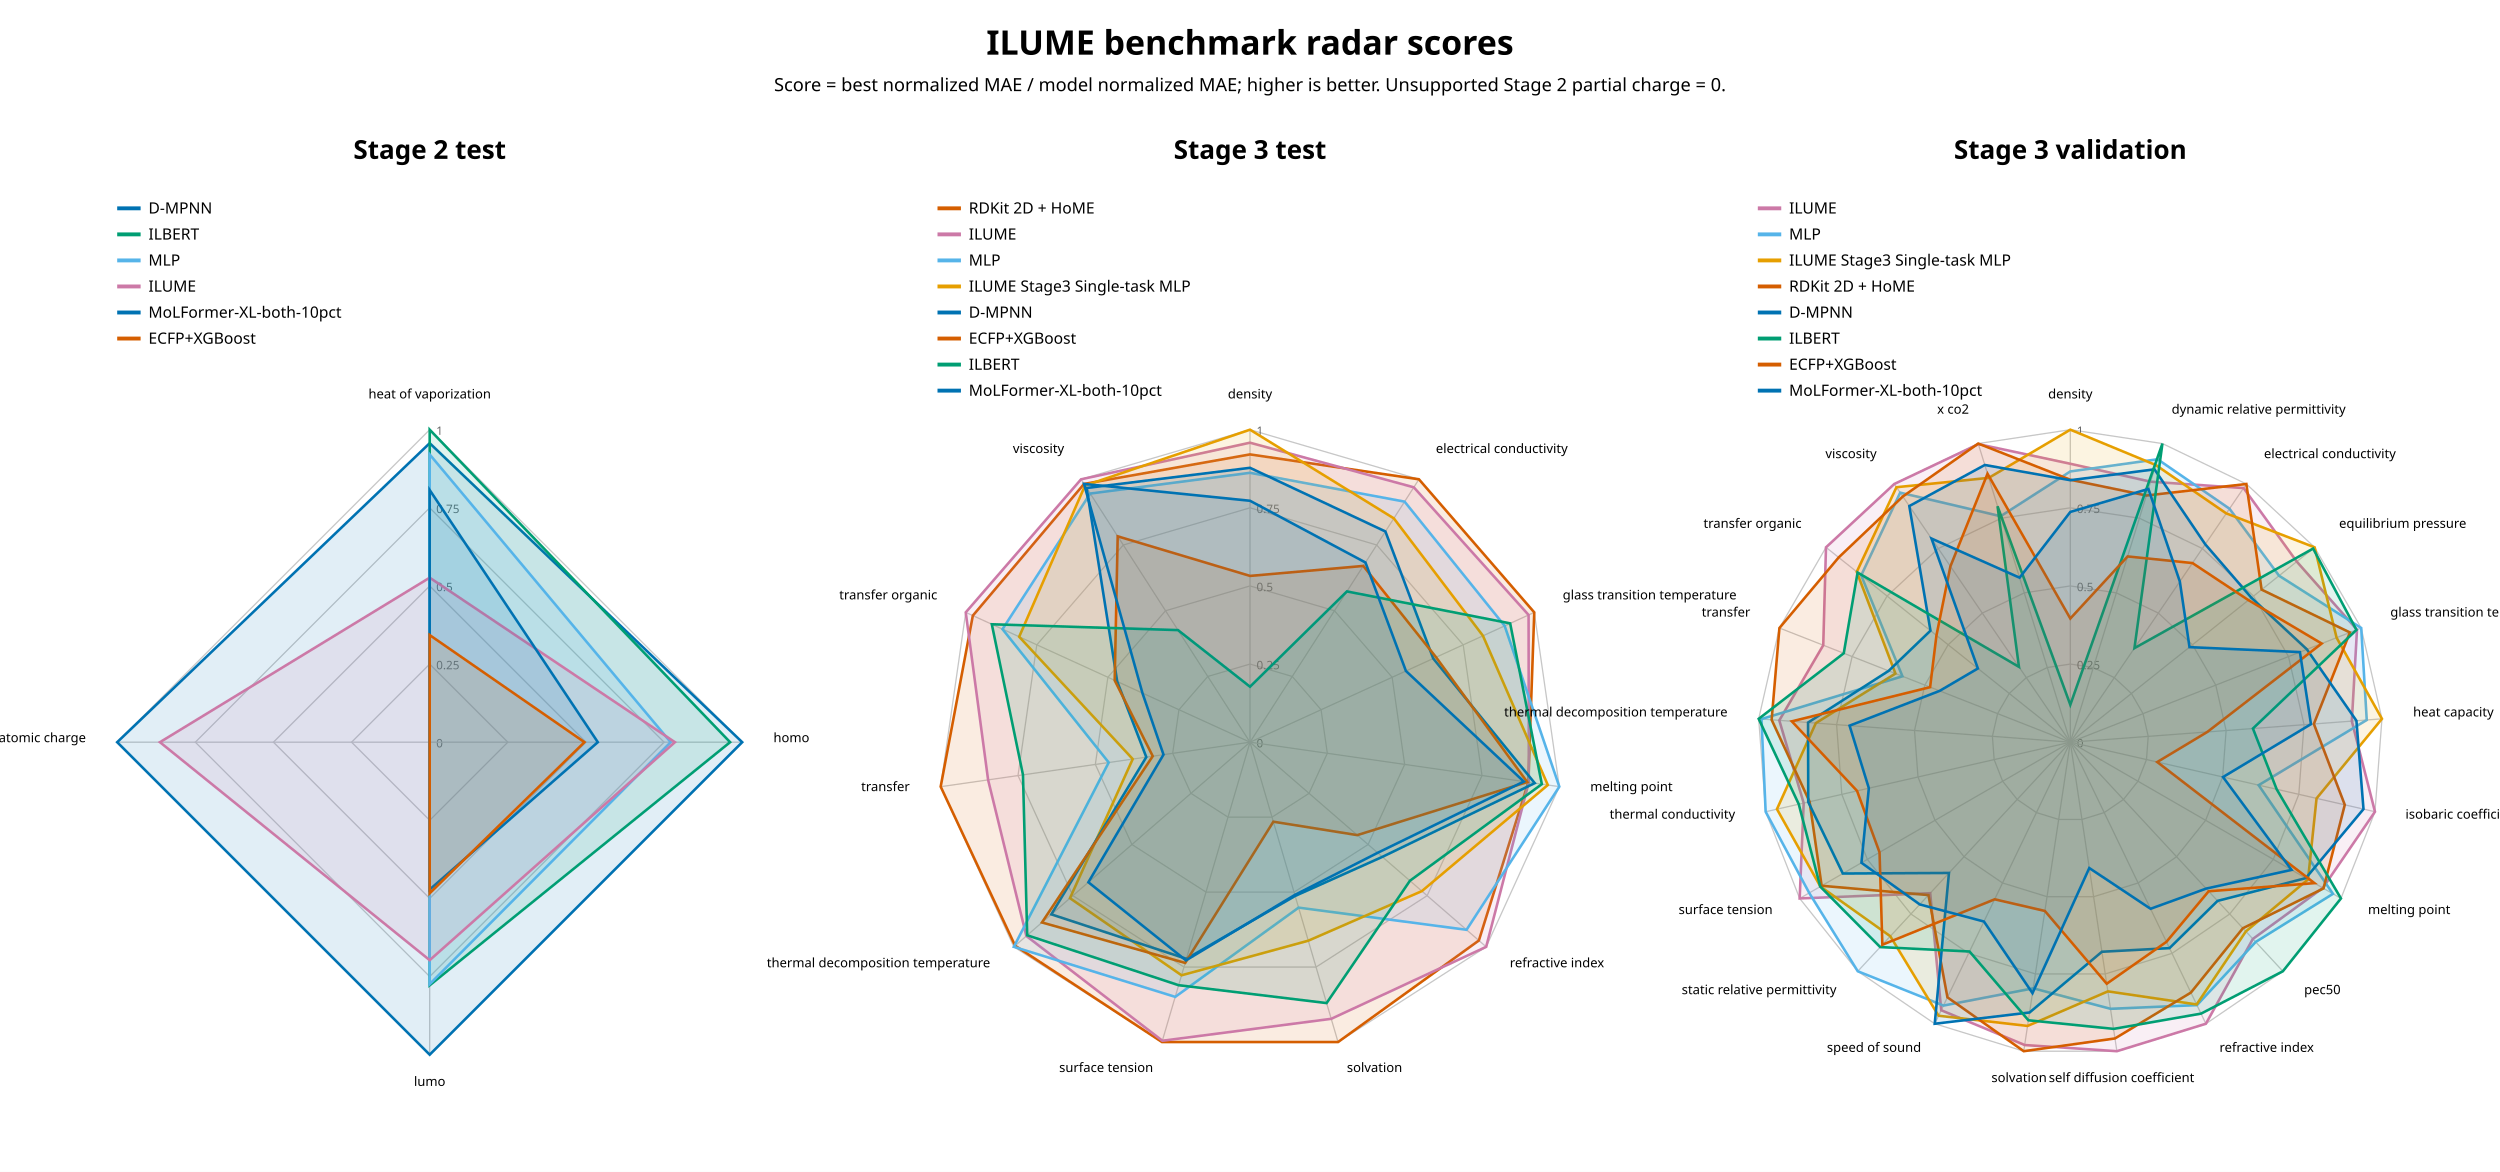
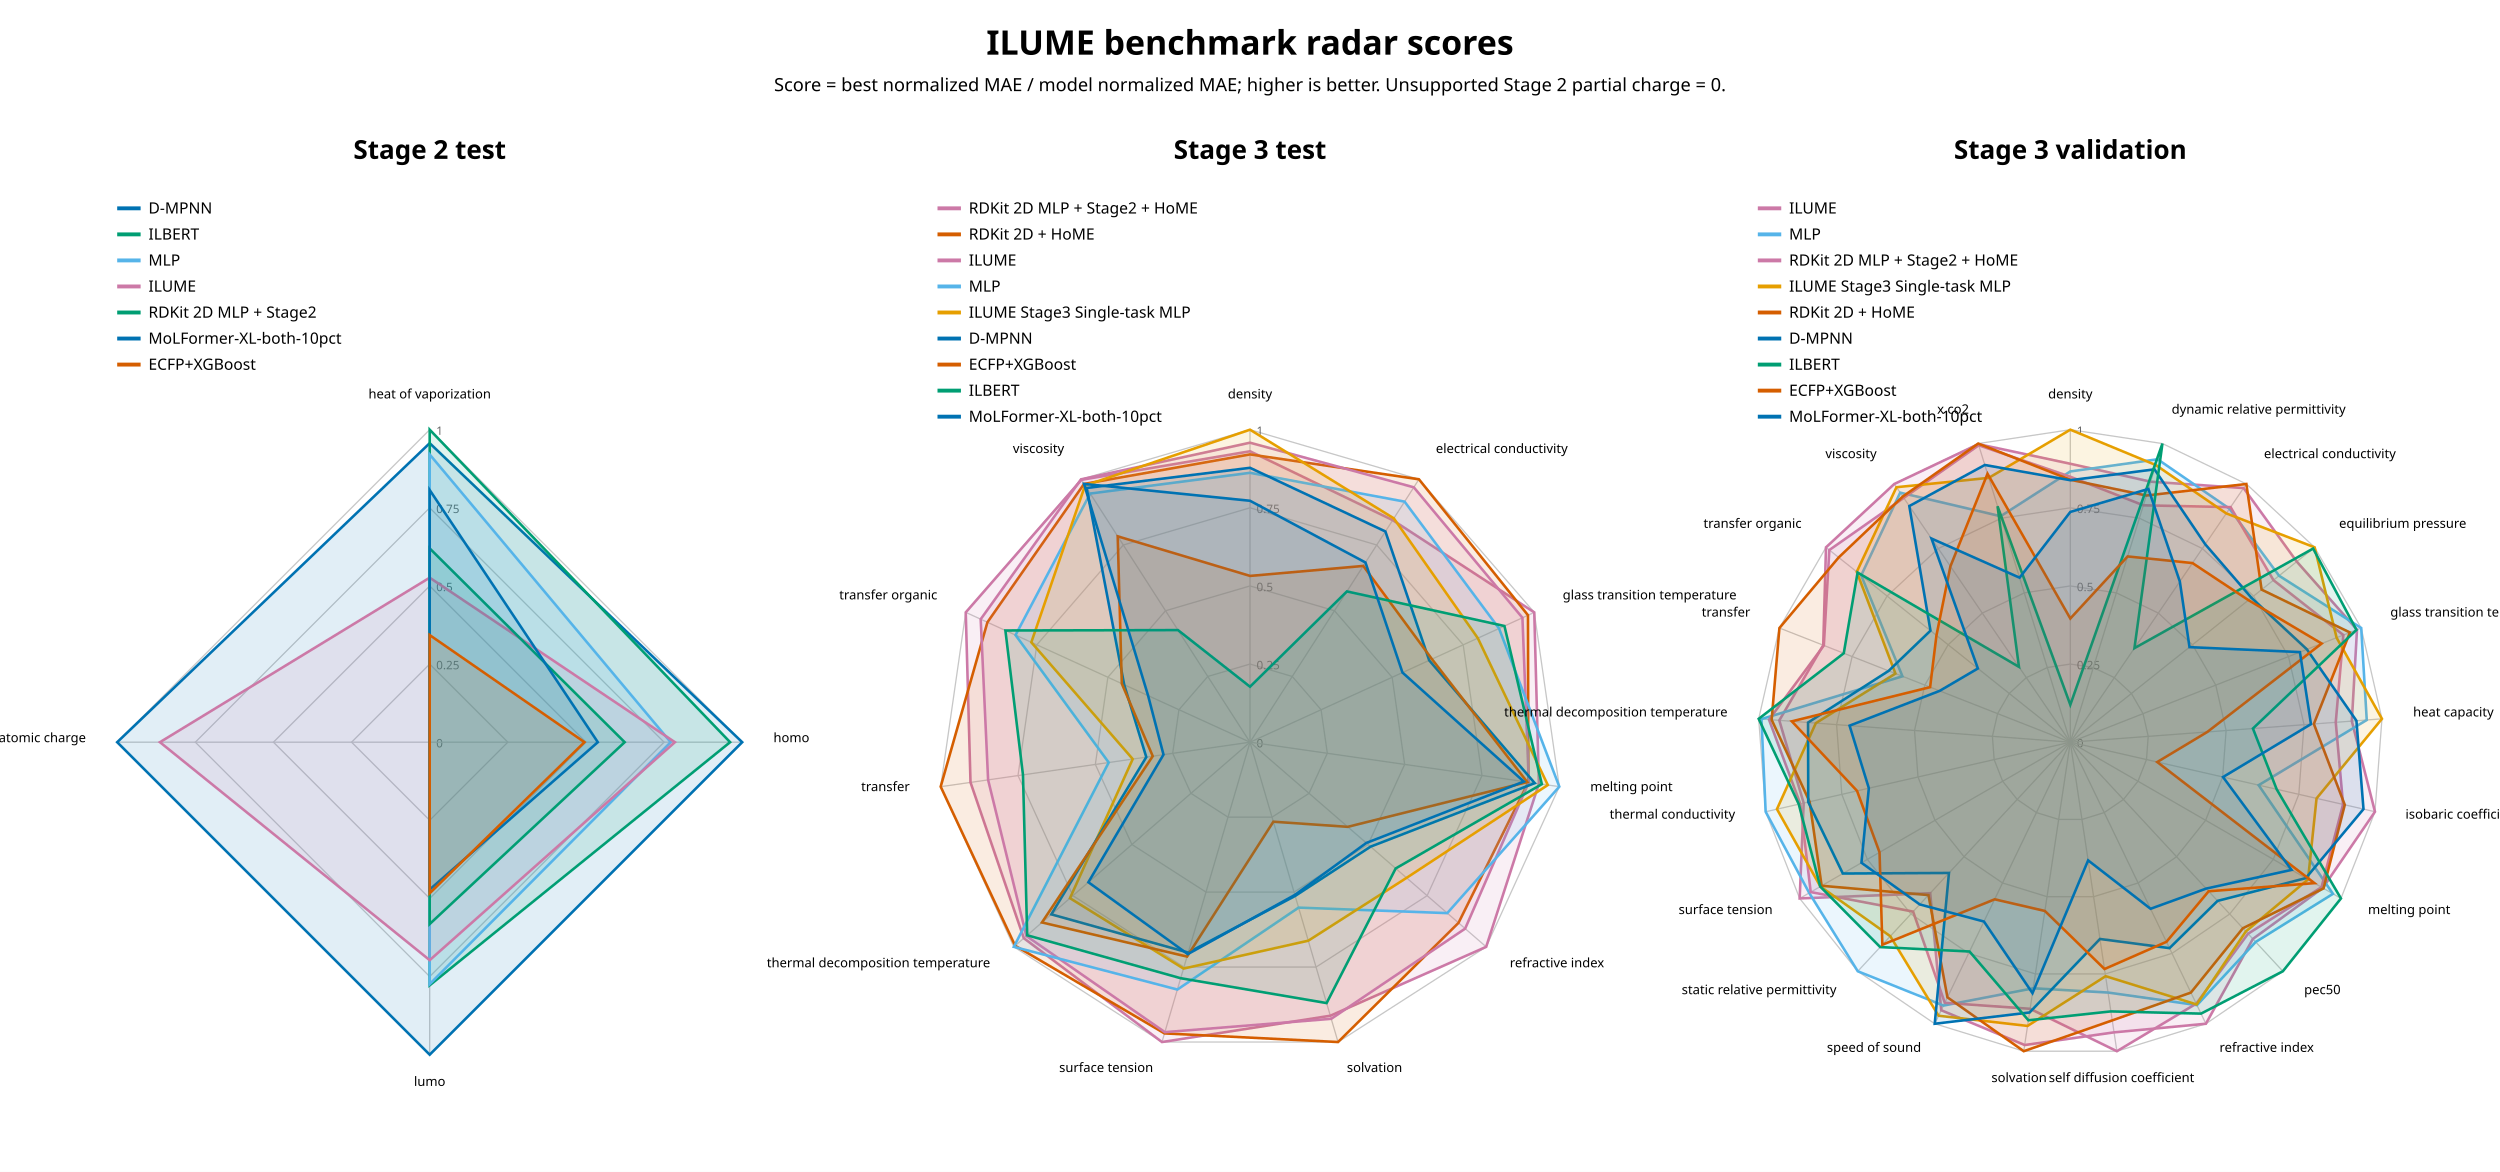
<svg xmlns="http://www.w3.org/2000/svg" width="1920" height="900" viewBox="0 0 1920 900">
  <rect width="1920" height="900" fill="white" />
  <text x="960" y="42" text-anchor="middle" font-family="sans-serif" font-size="26" font-weight="bold">ILUME benchmark radar scores</text>
  <text x="960" y="70" text-anchor="middle" font-family="sans-serif" font-size="14">Score = best normalized MAE / model normalized MAE; higher is better. Unsupported Stage 2 partial charge = 0.</text>
  <text x="330.0" y="122" text-anchor="middle" font-family="sans-serif" font-size="20" font-weight="bold">Stage 2 test</text>
  <polygon points="330.00,510.00 390.00,570.00 330.00,630.00 270.00,570.00" fill="none" stroke="#c7c7c7" stroke-width="1" />
  <text x="335.00" y="514.00" font-family="sans-serif" font-size="9" fill="#666">0.25</text>
  <polygon points="330.00,450.00 450.00,570.00 330.00,690.00 210.00,570.00" fill="none" stroke="#c7c7c7" stroke-width="1" />
  <text x="335.00" y="454.00" font-family="sans-serif" font-size="9" fill="#666">0.5</text>
  <polygon points="330.00,390.00 510.00,570.00 330.00,750.00 150.00,570.00" fill="none" stroke="#c7c7c7" stroke-width="1" />
  <text x="335.00" y="394.00" font-family="sans-serif" font-size="9" fill="#666">0.75</text>
  <polygon points="330.00,330.00 570.00,570.00 330.00,810.00 90.00,570.00" fill="none" stroke="#c7c7c7" stroke-width="1" />
  <text x="335.00" y="334.00" font-family="sans-serif" font-size="9" fill="#666">1</text>
  <text x="335.00" y="574.00" font-family="sans-serif" font-size="9" fill="#666">0</text>
  <line x1="330.00" y1="570.00" x2="330.00" y2="330.00" stroke="#c7c7c7" stroke-width="1" />
  <text x="330.00" y="306.00" text-anchor="middle" font-family="sans-serif" font-size="10">heat of vaporization</text>
  <line x1="330.00" y1="570.00" x2="570.00" y2="570.00" stroke="#c7c7c7" stroke-width="1" />
  <text x="594.00" y="570.00" text-anchor="start" font-family="sans-serif" font-size="10">homo</text>
  <line x1="330.00" y1="570.00" x2="330.00" y2="810.00" stroke="#c7c7c7" stroke-width="1" />
  <text x="330.00" y="834.00" text-anchor="middle" font-family="sans-serif" font-size="10">lumo</text>
  <line x1="330.00" y1="570.00" x2="90.00" y2="570.00" stroke="#c7c7c7" stroke-width="1" />
  <text x="66.00" y="570.00" text-anchor="end" font-family="sans-serif" font-size="10">partial atomic charge</text>
  <polygon class="series" data-panel="stage2_test" data-run="dmpnn@outputs/benchmarks/v1/dmpnn" data-scores="0.956824,1,1,1" points="330.00,340.36 570.00,570.00 330.00,810.00 90.00,570.00" fill="#0072b2" fill-opacity="0.12" stroke="#0072b2" stroke-width="2" />
  <line x1="90.0" y1="160" x2="108.0" y2="160" stroke="#0072b2" stroke-width="3" />
  <text x="114.0" y="164" font-family="sans-serif" font-size="12">D-MPNN</text>
  <polygon class="series" data-panel="stage2_test" data-run="ilbert@outputs/benchmarks/v1/ilbert" data-scores="1,0.961306,0.777919,0" points="330.00,330.00 560.71,570.00 330.00,756.70 330.00,570.00" fill="#009e73" fill-opacity="0.12" stroke="#009e73" stroke-width="2" />
  <line x1="90.0" y1="180" x2="108.0" y2="180" stroke="#009e73" stroke-width="3" />
  <text x="114.0" y="184" font-family="sans-serif" font-size="12">ILBERT</text>
  <polygon class="series" data-panel="stage2_test" data-run="mlp@outputs/benchmarks/v1/mlp" data-scores="0.920702,0.77109,0.774135,0" points="330.00,349.03 515.06,570.00 330.00,755.79 330.00,570.00" fill="#56b4e9" fill-opacity="0.12" stroke="#56b4e9" stroke-width="2" />
  <line x1="90.0" y1="200" x2="108.0" y2="200" stroke="#56b4e9" stroke-width="3" />
  <text x="114.0" y="204" font-family="sans-serif" font-size="12">MLP</text>
  <polygon class="series" data-panel="stage2_test" data-run="ilume@outputs/v1/stage2/base/evaluate" data-scores="0.526423,0.784682,0.697555,0.863199" points="330.00,443.66 518.32,570.00 330.00,737.41 122.83,570.00" fill="#cc79a7" fill-opacity="0.12" stroke="#cc79a7" stroke-width="2" />
  <line x1="90.0" y1="220" x2="108.0" y2="220" stroke="#cc79a7" stroke-width="3" />
  <text x="114.0" y="224" font-family="sans-serif" font-size="12">ILUME</text>
+   <polygon class="series" data-panel="stage2_test" data-run="rdkit_2d_stage2@outputs/ablations/no_stage1_rdkit_stage2_stage3/stage2/evaluate/test" data-scores="0.620139,0.623927,0.581879,0" points="330.00,421.17 479.74,570.00 330.00,709.65 330.00,570.00" fill="#009e73" fill-opacity="0.12" stroke="#009e73" stroke-width="2" />
+   <line x1="90.0" y1="240" x2="108.0" y2="240" stroke="#009e73" stroke-width="3" />
+   <text x="114.0" y="244" font-family="sans-serif" font-size="12">RDKit 2D MLP + Stage2</text>
  <polygon class="series" data-panel="stage2_test" data-run="molformer@outputs/benchmarks/v1/molformer" data-scores="0.806919,0.537986,0.471542,0" points="330.00,376.34 459.12,570.00 330.00,683.17 330.00,570.00" fill="#0072b2" fill-opacity="0.12" stroke="#0072b2" stroke-width="2" />
-   <line x1="90.0" y1="240" x2="108.0" y2="240" stroke="#0072b2" stroke-width="3" />
-   <text x="114.0" y="244" font-family="sans-serif" font-size="12">MoLFormer-XL-both-10pct</text>
+   <line x1="90.0" y1="260" x2="108.0" y2="260" stroke="#0072b2" stroke-width="3" />
+   <text x="114.0" y="264" font-family="sans-serif" font-size="12">MoLFormer-XL-both-10pct</text>
  <polygon class="series" data-panel="stage2_test" data-run="ecfp_xgboost@outputs/benchmarks/v1/ecfp_xgboost" data-scores="0.342753,0.49528,0.483526,0" points="330.00,487.74 448.87,570.00 330.00,686.05 330.00,570.00" fill="#d55e00" fill-opacity="0.12" stroke="#d55e00" stroke-width="2" />
-   <line x1="90.0" y1="260" x2="108.0" y2="260" stroke="#d55e00" stroke-width="3" />
-   <text x="114.0" y="264" font-family="sans-serif" font-size="12">ECFP+XGBoost</text>
+   <line x1="90.0" y1="280" x2="108.0" y2="280" stroke="#d55e00" stroke-width="3" />
+   <text x="114.0" y="284" font-family="sans-serif" font-size="12">ECFP+XGBoost</text>
  <text x="960.0" y="122" text-anchor="middle" font-family="sans-serif" font-size="20" font-weight="bold">Stage 3 test</text>
  <polygon points="960.00,510.00 992.44,519.52 1014.58,545.08 1019.39,578.54 1005.34,609.29 976.90,627.57 943.10,627.57 914.66,609.29 900.61,578.54 905.42,545.08 927.56,519.52" fill="none" stroke="#c7c7c7" stroke-width="1" />
  <text x="965.00" y="514.00" font-family="sans-serif" font-size="9" fill="#666">0.25</text>
  <polygon points="960.00,450.00 1024.88,469.05 1069.16,520.15 1078.78,587.08 1050.69,648.58 993.81,685.14 926.19,685.14 869.31,648.58 841.22,587.08 850.84,520.15 895.12,469.05" fill="none" stroke="#c7c7c7" stroke-width="1" />
  <text x="965.00" y="454.00" font-family="sans-serif" font-size="9" fill="#666">0.5</text>
  <polygon points="960.00,390.00 1057.32,418.57 1123.73,495.23 1138.17,595.62 1096.03,687.87 1010.71,742.71 909.29,742.71 823.97,687.87 781.83,595.62 796.27,495.23 862.68,418.57" fill="none" stroke="#c7c7c7" stroke-width="1" />
  <text x="965.00" y="394.00" font-family="sans-serif" font-size="9" fill="#666">0.75</text>
  <polygon points="960.00,330.00 1089.75,368.10 1178.31,470.30 1197.56,604.16 1141.38,727.17 1027.62,800.28 892.38,800.28 778.62,727.17 722.44,604.16 741.69,470.30 830.25,368.10" fill="none" stroke="#c7c7c7" stroke-width="1" />
  <text x="965.00" y="334.00" font-family="sans-serif" font-size="9" fill="#666">1</text>
  <text x="965.00" y="574.00" font-family="sans-serif" font-size="9" fill="#666">0</text>
  <line x1="960.00" y1="570.00" x2="960.00" y2="330.00" stroke="#c7c7c7" stroke-width="1" />
  <text x="960.00" y="306.00" text-anchor="middle" font-family="sans-serif" font-size="10">density</text>
  <line x1="960.00" y1="570.00" x2="1089.75" y2="368.10" stroke="#c7c7c7" stroke-width="1" />
  <text x="1102.73" y="347.91" text-anchor="start" font-family="sans-serif" font-size="10">electrical conductivity</text>
  <line x1="960.00" y1="570.00" x2="1178.31" y2="470.30" stroke="#c7c7c7" stroke-width="1" />
  <text x="1200.14" y="460.33" text-anchor="start" font-family="sans-serif" font-size="10">glass transition temperature</text>
  <line x1="960.00" y1="570.00" x2="1197.56" y2="604.16" stroke="#c7c7c7" stroke-width="1" />
  <text x="1221.31" y="607.57" text-anchor="start" font-family="sans-serif" font-size="10">melting point</text>
  <line x1="960.00" y1="570.00" x2="1141.38" y2="727.17" stroke="#c7c7c7" stroke-width="1" />
  <text x="1159.52" y="742.88" text-anchor="start" font-family="sans-serif" font-size="10">refractive index</text>
  <line x1="960.00" y1="570.00" x2="1027.62" y2="800.28" stroke="#c7c7c7" stroke-width="1" />
  <text x="1034.38" y="823.31" text-anchor="start" font-family="sans-serif" font-size="10">solvation</text>
  <line x1="960.00" y1="570.00" x2="892.38" y2="800.28" stroke="#c7c7c7" stroke-width="1" />
  <text x="885.62" y="823.31" text-anchor="end" font-family="sans-serif" font-size="10">surface tension</text>
  <line x1="960.00" y1="570.00" x2="778.62" y2="727.17" stroke="#c7c7c7" stroke-width="1" />
  <text x="760.48" y="742.88" text-anchor="end" font-family="sans-serif" font-size="10">thermal decomposition temperature</text>
  <line x1="960.00" y1="570.00" x2="722.44" y2="604.16" stroke="#c7c7c7" stroke-width="1" />
  <text x="698.69" y="607.57" text-anchor="end" font-family="sans-serif" font-size="10">transfer</text>
  <line x1="960.00" y1="570.00" x2="741.69" y2="470.30" stroke="#c7c7c7" stroke-width="1" />
  <text x="719.86" y="460.33" text-anchor="end" font-family="sans-serif" font-size="10">transfer organic</text>
  <line x1="960.00" y1="570.00" x2="830.25" y2="368.10" stroke="#c7c7c7" stroke-width="1" />
  <text x="817.27" y="347.91" text-anchor="end" font-family="sans-serif" font-size="10">viscosity</text>
-   <polygon class="series" data-panel="stage3_test" data-run="rdkit_2d_home@outputs/ablations/stage1_stage2_rdkit_home/evaluate/test" data-scores="0.920925,1,1,0.899856,0.969062,1,1,0.994513,1,0.975043,0.982373" points="960.00,348.98 1089.75,368.10 1178.31,470.30 1173.77,600.74 1135.77,722.30 1027.62,800.28 892.38,800.28 779.62,726.30 722.44,604.16 747.14,472.79 832.53,371.66" fill="#d55e00" fill-opacity="0.12" stroke="#d55e00" stroke-width="2" />
-   <line x1="720.0" y1="160" x2="738.0" y2="160" stroke="#d55e00" stroke-width="3" />
-   <text x="744.0" y="164" font-family="sans-serif" font-size="12">RDKit 2D + HoME</text>
-   <polygon class="series" data-panel="stage3_test" data-run="ilume@outputs/v1/stage3/base/test" data-scores="0.958393,0.969494,0.980026,0.901385,1,0.922593,0.995675,0.947019,0.84671,1,1" points="960.00,339.99 1085.80,374.26 1173.95,472.29 1174.13,600.79 1141.38,727.17 1022.38,782.45 892.68,799.28 788.23,718.84 758.86,598.92 741.69,470.30 830.25,368.10" fill="#cc79a7" fill-opacity="0.12" stroke="#cc79a7" stroke-width="2" />
-   <line x1="720.0" y1="180" x2="738.0" y2="180" stroke="#cc79a7" stroke-width="3" />
-   <text x="744.0" y="184" font-family="sans-serif" font-size="12">ILUME</text>
-   <polygon class="series" data-panel="stage3_test" data-run="mlp@outputs/benchmarks/v1/mlp" data-scores="0.862004,0.915018,0.895884,1,0.916843,0.551748,0.849417,1,0.456816,0.870647,0.945819" points="960.00,363.12 1078.73,385.26 1155.58,480.68 1197.56,604.16 1126.30,714.10 997.31,697.06 902.57,765.60 778.62,727.17 851.48,585.60 769.93,483.20 837.28,379.04" fill="#56b4e9" fill-opacity="0.12" stroke="#56b4e9" stroke-width="2" />
-   <line x1="720.0" y1="200" x2="738.0" y2="200" stroke="#56b4e9" stroke-width="3" />
-   <text x="744.0" y="204" font-family="sans-serif" font-size="12">MLP</text>
-   <polygon class="series" data-panel="stage3_test" data-run="ilume_stage3_single_task_mlp@outputs/benchmarks/v1/ilume_stage3_single_task_mlp" data-scores="1,0.851351,0.819528,0.962804,0.727681,0.662034,0.77739,0.762323,0.379157,0.812043,0.976377" points="960.00,330.00 1070.47,398.11 1138.91,488.29 1188.72,602.89 1091.99,684.37 1004.76,722.45 907.44,749.02 821.73,689.81 869.93,582.95 782.72,489.04 833.31,372.87" fill="#e69f00" fill-opacity="0.12" stroke="#e69f00" stroke-width="2" />
-   <line x1="720.0" y1="220" x2="738.0" y2="220" stroke="#e69f00" stroke-width="3" />
-   <text x="744.0" y="224" font-family="sans-serif" font-size="12">ILUME Stage3 Single-task MLP</text>
-   <polygon class="series" data-panel="stage3_test" data-run="dmpnn@outputs/benchmarks/v1/dmpnn" data-scores="0.87798,0.801462,0.644637,0.920491,0.560354,0.512725,0.722505,0.841327,0.335283,0.467131,0.966994" points="960.00,359.28 1063.99,408.18 1100.73,505.73 1178.67,601.44 1061.64,658.07 994.67,688.07 911.15,736.38 807.40,702.23 880.35,581.45 858.02,523.43 834.53,374.76" fill="#0072b2" fill-opacity="0.12" stroke="#0072b2" stroke-width="2" />
-   <line x1="720.0" y1="240" x2="738.0" y2="240" stroke="#0072b2" stroke-width="3" />
-   <text x="744.0" y="244" font-family="sans-serif" font-size="12">D-MPNN</text>
-   <polygon class="series" data-panel="stage3_test" data-run="ecfp_xgboost@outputs/benchmarks/v1/ecfp_xgboost" data-scores="0.532079,0.670422,0.654469,0.896236,0.454073,0.265195,0.736246,0.880969,0.314466,0.475997,0.783078" points="960.00,442.30 1046.99,434.64 1102.88,504.75 1172.91,600.61 1042.36,641.37 977.93,631.07 910.22,739.54 800.21,708.46 885.30,580.74 856.08,522.54 858.39,411.90" fill="#d55e00" fill-opacity="0.12" stroke="#d55e00" stroke-width="2" />
-   <line x1="720.0" y1="260" x2="738.0" y2="260" stroke="#d55e00" stroke-width="3" />
-   <text x="744.0" y="264" font-family="sans-serif" font-size="12">ECFP+XGBoost</text>
-   <polygon class="series" data-panel="stage3_test" data-run="ilbert@outputs/benchmarks/v1/ilbert" data-scores="0.177493,0.573464,0.915269,0.943484,0.677147,0.870082,0.810524,0.943435,0.73395,0.908306,0.426328" points="960.00,527.40 1034.41,454.22 1159.81,478.75 1184.13,602.23 1082.82,676.42 1018.83,770.36 905.20,756.65 788.88,718.28 785.64,595.07 761.71,479.44 904.68,483.92" fill="#009e73" fill-opacity="0.12" stroke="#009e73" stroke-width="2" />
-   <line x1="720.0" y1="280" x2="738.0" y2="280" stroke="#009e73" stroke-width="3" />
-   <text x="744.0" y="284" font-family="sans-serif" font-size="12">ILBERT</text>
-   <polygon class="series" data-panel="stage3_test" data-run="molformer@outputs/benchmarks/v1/molformer" data-scores="0.772533,0.683442,0.548513,0.885276,0.540489,0.509378,0.727752,0.68437,0.279671,0.378393,0.982415" points="960.00,384.59 1048.68,432.01 1079.75,515.31 1170.30,600.24 1058.03,654.95 994.44,687.30 910.79,737.59 835.87,677.56 893.56,579.55 877.39,532.27 832.53,371.65" fill="#0072b2" fill-opacity="0.12" stroke="#0072b2" stroke-width="2" />
-   <line x1="720.0" y1="300" x2="738.0" y2="300" stroke="#0072b2" stroke-width="3" />
-   <text x="744.0" y="304" font-family="sans-serif" font-size="12">MoLFormer-XL-both-10pct</text>
+   <polygon class="series" data-panel="stage3_test" data-run="rdkit_2d_stage2_home@outputs/ablations/no_stage1_rdkit_stage2_stage3/stage3/evaluate/test" data-scores="0.930953,0.844598,1,0.933952,1,0.912304,1,0.957763,0.903564,1,0.997975" points="960.00,346.57 1069.59,399.47 1178.31,470.30 1181.87,601.90 1141.38,727.17 1021.69,780.08 892.38,800.28 786.28,720.53 745.35,600.86 741.69,470.30 830.51,368.51" fill="#cc79a7" fill-opacity="0.12" stroke="#cc79a7" stroke-width="2" />
+   <line x1="720.0" y1="160" x2="738.0" y2="160" stroke="#cc79a7" stroke-width="3" />
+   <text x="744.0" y="164" font-family="sans-serif" font-size="12">RDKit 2D MLP + Stage2 + HoME</text>
+   <polygon class="series" data-panel="stage3_test" data-run="rdkit_2d_home@outputs/ablations/stage1_stage2_rdkit_home/evaluate/test" data-scores="0.920925,1,0.977915,0.899856,0.882846,1,0.971245,0.994513,1,0.923746,0.982373" points="960.00,348.98 1089.75,368.10 1173.49,472.50 1173.77,600.74 1120.13,708.75 1027.62,800.28 894.33,793.66 779.62,726.30 722.44,604.16 758.34,477.90 832.53,371.66" fill="#d55e00" fill-opacity="0.12" stroke="#d55e00" stroke-width="2" />
+   <line x1="720.0" y1="180" x2="738.0" y2="180" stroke="#d55e00" stroke-width="3" />
+   <text x="744.0" y="184" font-family="sans-serif" font-size="12">RDKit 2D + HoME</text>
+   <polygon class="series" data-panel="stage3_test" data-run="ilume@outputs/v1/stage3/base/test" data-scores="0.958393,0.969494,0.958382,0.901385,0.911031,0.922593,0.967045,0.947019,0.84671,0.947391,1" points="960.00,339.99 1085.80,374.26 1169.23,474.45 1174.13,600.79 1125.24,713.18 1022.38,782.45 894.61,792.69 788.23,718.84 758.86,598.92 753.17,475.55 830.25,368.10" fill="#cc79a7" fill-opacity="0.12" stroke="#cc79a7" stroke-width="2" />
+   <line x1="720.0" y1="200" x2="738.0" y2="200" stroke="#cc79a7" stroke-width="3" />
+   <text x="744.0" y="204" font-family="sans-serif" font-size="12">ILUME</text>
+   <polygon class="series" data-panel="stage3_test" data-run="mlp@outputs/benchmarks/v1/mlp" data-scores="0.862004,0.915018,0.876099,1,0.835272,0.551748,0.824993,1,0.456816,0.824843,0.945819" points="960.00,363.12 1078.73,385.26 1151.26,482.65 1197.56,604.16 1111.50,701.28 997.31,697.06 904.22,759.98 778.62,727.17 851.48,585.60 779.93,487.76 837.28,379.04" fill="#56b4e9" fill-opacity="0.12" stroke="#56b4e9" stroke-width="2" />
+   <line x1="720.0" y1="220" x2="738.0" y2="220" stroke="#56b4e9" stroke-width="3" />
+   <text x="744.0" y="224" font-family="sans-serif" font-size="12">MLP</text>
+   <polygon class="series" data-panel="stage3_test" data-run="ilume_stage3_single_task_mlp@outputs/benchmarks/v1/ilume_stage3_single_task_mlp" data-scores="1,0.851351,0.801428,0.962804,0.66294,0.662034,0.755036,0.762323,0.379157,0.769322,0.976377" points="960.00,330.00 1070.47,398.11 1134.96,490.10 1188.72,602.89 1080.24,674.19 1004.76,722.45 908.95,743.87 821.73,689.81 869.93,582.95 792.05,493.30 833.31,372.87" fill="#e69f00" fill-opacity="0.12" stroke="#e69f00" stroke-width="2" />
+   <line x1="720.0" y1="240" x2="738.0" y2="240" stroke="#e69f00" stroke-width="3" />
+   <text x="744.0" y="244" font-family="sans-serif" font-size="12">ILUME Stage3 Single-task MLP</text>
+   <polygon class="series" data-panel="stage3_test" data-run="dmpnn@outputs/benchmarks/v1/dmpnn" data-scores="0.87798,0.801462,0.6304,0.920491,0.5105,0.512725,0.701729,0.841327,0.335283,0.442556,0.966994" points="960.00,359.28 1063.99,408.18 1097.62,507.15 1178.67,601.44 1052.59,650.23 994.67,688.07 912.55,731.59 807.40,702.23 880.35,581.45 863.38,525.88 834.53,374.76" fill="#0072b2" fill-opacity="0.12" stroke="#0072b2" stroke-width="2" />
+   <line x1="720.0" y1="260" x2="738.0" y2="260" stroke="#0072b2" stroke-width="3" />
+   <text x="744.0" y="264" font-family="sans-serif" font-size="12">D-MPNN</text>
+   <polygon class="series" data-panel="stage3_test" data-run="ecfp_xgboost@outputs/benchmarks/v1/ecfp_xgboost" data-scores="0.532079,0.670422,0.640015,0.896236,0.413674,0.265195,0.715075,0.880969,0.314466,0.450955,0.783078" points="960.00,442.30 1046.99,434.64 1099.72,506.19 1172.91,600.61 1035.03,635.02 977.93,631.07 911.65,734.67 800.21,708.46 885.30,580.74 861.55,525.04 858.39,411.90" fill="#d55e00" fill-opacity="0.12" stroke="#d55e00" stroke-width="2" />
+   <line x1="720.0" y1="280" x2="738.0" y2="280" stroke="#d55e00" stroke-width="3" />
+   <text x="744.0" y="284" font-family="sans-serif" font-size="12">ECFP+XGBoost</text>
+   <polygon class="series" data-panel="stage3_test" data-run="ilbert@outputs/benchmarks/v1/ilbert" data-scores="0.177493,0.573464,0.895055,0.943484,0.616901,0.870082,0.787218,0.943435,0.73395,0.860521,0.426328" points="960.00,527.40 1034.41,454.22 1155.40,480.76 1184.13,602.23 1071.89,666.96 1018.83,770.36 906.77,751.28 788.88,718.28 785.64,595.07 772.14,484.21 904.68,483.92" fill="#009e73" fill-opacity="0.12" stroke="#009e73" stroke-width="2" />
+   <line x1="720.0" y1="300" x2="738.0" y2="300" stroke="#009e73" stroke-width="3" />
+   <text x="744.0" y="304" font-family="sans-serif" font-size="12">ILBERT</text>
+   <polygon class="series" data-panel="stage3_test" data-run="molformer@outputs/benchmarks/v1/molformer" data-scores="0.772533,0.683442,0.536399,0.885276,0.492402,0.509378,0.706825,0.68437,0.279671,0.358486,0.982415" points="960.00,384.59 1048.68,432.01 1077.10,516.52 1170.30,600.24 1049.31,647.39 994.44,687.30 912.21,732.77 835.87,677.56 893.56,579.55 881.74,534.26 832.53,371.65" fill="#0072b2" fill-opacity="0.12" stroke="#0072b2" stroke-width="2" />
+   <line x1="720.0" y1="320" x2="738.0" y2="320" stroke="#0072b2" stroke-width="3" />
+   <text x="744.0" y="324" font-family="sans-serif" font-size="12">MoLFormer-XL-both-10pct</text>
  <text x="1590.0" y="122" text-anchor="middle" font-family="sans-serif" font-size="20" font-weight="bold">Stage 3 validation</text>
  <polygon points="1590.00,510.00 1607.69,512.67 1623.80,520.43 1636.91,532.59 1645.85,548.08 1649.83,565.52 1648.50,583.35 1641.96,600.00 1630.81,613.98 1616.03,624.06 1598.94,629.33 1581.06,629.33 1563.97,624.06 1549.19,613.98 1538.04,600.00 1531.50,583.35 1530.17,565.52 1534.15,548.08 1543.09,532.59 1556.20,520.43 1572.31,512.67" fill="none" stroke="#c7c7c7" stroke-width="1" />
  <text x="1595.00" y="514.00" font-family="sans-serif" font-size="9" fill="#666">0.25</text>
  <polygon points="1590.00,450.00 1625.37,455.33 1657.60,470.85 1683.82,495.18 1701.70,526.16 1709.66,561.03 1706.99,596.70 1693.92,630.00 1671.62,657.97 1642.07,678.12 1607.89,688.66 1572.11,688.66 1537.93,678.12 1508.38,657.97 1486.08,630.00 1473.01,596.70 1470.34,561.03 1478.30,526.16 1496.18,495.18 1522.40,470.85 1554.63,455.33" fill="none" stroke="#c7c7c7" stroke-width="1" />
  <text x="1595.00" y="454.00" font-family="sans-serif" font-size="9" fill="#666">0.5</text>
  <polygon points="1590.00,390.00 1643.06,398.00 1691.40,421.28 1730.73,457.77 1757.56,504.24 1769.50,556.55 1765.49,610.05 1745.88,660.00 1712.43,701.95 1668.10,732.17 1616.83,747.99 1563.17,747.99 1511.90,732.17 1467.57,701.95 1434.12,660.00 1414.51,610.05 1410.50,556.55 1422.44,504.24 1449.27,457.77 1488.60,421.28 1536.94,398.00" fill="none" stroke="#c7c7c7" stroke-width="1" />
  <text x="1595.00" y="394.00" font-family="sans-serif" font-size="9" fill="#666">0.75</text>
  <polygon points="1590.00,330.00 1660.74,340.66 1725.20,371.70 1777.64,420.36 1813.41,482.32 1829.33,552.06 1823.98,623.41 1797.85,690.00 1753.24,745.93 1694.13,786.23 1625.77,807.32 1554.23,807.32 1485.87,786.23 1426.76,745.93 1382.15,690.00 1356.02,623.41 1350.67,552.06 1366.59,482.32 1402.36,420.36 1454.80,371.70 1519.26,340.66" fill="none" stroke="#c7c7c7" stroke-width="1" />
  <text x="1595.00" y="334.00" font-family="sans-serif" font-size="9" fill="#666">1</text>
  <text x="1595.00" y="574.00" font-family="sans-serif" font-size="9" fill="#666">0</text>
  <line x1="1590.00" y1="570.00" x2="1590.00" y2="330.00" stroke="#c7c7c7" stroke-width="1" />
  <text x="1590.00" y="306.00" text-anchor="middle" font-family="sans-serif" font-size="10">density</text>
  <line x1="1590.00" y1="570.00" x2="1660.74" y2="340.66" stroke="#c7c7c7" stroke-width="1" />
  <text x="1667.82" y="317.73" text-anchor="start" font-family="sans-serif" font-size="10">dynamic relative permittivity</text>
  <line x1="1590.00" y1="570.00" x2="1725.20" y2="371.70" stroke="#c7c7c7" stroke-width="1" />
  <text x="1738.72" y="351.87" text-anchor="start" font-family="sans-serif" font-size="10">electrical conductivity</text>
  <line x1="1590.00" y1="570.00" x2="1777.64" y2="420.36" stroke="#c7c7c7" stroke-width="1" />
  <text x="1796.40" y="405.40" text-anchor="start" font-family="sans-serif" font-size="10">equilibrium pressure</text>
  <line x1="1590.00" y1="570.00" x2="1813.41" y2="482.32" stroke="#c7c7c7" stroke-width="1" />
  <text x="1835.75" y="473.55" text-anchor="start" font-family="sans-serif" font-size="10">glass transition temperature</text>
  <line x1="1590.00" y1="570.00" x2="1829.33" y2="552.06" stroke="#c7c7c7" stroke-width="1" />
  <text x="1853.26" y="550.27" text-anchor="start" font-family="sans-serif" font-size="10">heat capacity</text>
  <line x1="1590.00" y1="570.00" x2="1823.98" y2="623.41" stroke="#c7c7c7" stroke-width="1" />
  <text x="1847.38" y="628.75" text-anchor="start" font-family="sans-serif" font-size="10">isobaric coefficient of volume expansion</text>
  <line x1="1590.00" y1="570.00" x2="1797.85" y2="690.00" stroke="#c7c7c7" stroke-width="1" />
  <text x="1818.63" y="702.00" text-anchor="start" font-family="sans-serif" font-size="10">melting point</text>
  <line x1="1590.00" y1="570.00" x2="1753.24" y2="745.93" stroke="#c7c7c7" stroke-width="1" />
  <text x="1769.57" y="763.53" text-anchor="start" font-family="sans-serif" font-size="10">pec50</text>
  <line x1="1590.00" y1="570.00" x2="1694.13" y2="786.23" stroke="#c7c7c7" stroke-width="1" />
  <text x="1704.55" y="807.86" text-anchor="start" font-family="sans-serif" font-size="10">refractive index</text>
  <line x1="1590.00" y1="570.00" x2="1625.77" y2="807.32" stroke="#c7c7c7" stroke-width="1" />
  <text x="1629.35" y="831.05" text-anchor="middle" font-family="sans-serif" font-size="10">self diffusion coefficient</text>
  <line x1="1590.00" y1="570.00" x2="1554.23" y2="807.32" stroke="#c7c7c7" stroke-width="1" />
  <text x="1550.65" y="831.05" text-anchor="middle" font-family="sans-serif" font-size="10">solvation</text>
  <line x1="1590.00" y1="570.00" x2="1485.87" y2="786.23" stroke="#c7c7c7" stroke-width="1" />
  <text x="1475.45" y="807.86" text-anchor="end" font-family="sans-serif" font-size="10">speed of sound</text>
  <line x1="1590.00" y1="570.00" x2="1426.76" y2="745.93" stroke="#c7c7c7" stroke-width="1" />
  <text x="1410.43" y="763.53" text-anchor="end" font-family="sans-serif" font-size="10">static relative permittivity</text>
  <line x1="1590.00" y1="570.00" x2="1382.15" y2="690.00" stroke="#c7c7c7" stroke-width="1" />
  <text x="1361.37" y="702.00" text-anchor="end" font-family="sans-serif" font-size="10">surface tension</text>
  <line x1="1590.00" y1="570.00" x2="1356.02" y2="623.41" stroke="#c7c7c7" stroke-width="1" />
  <text x="1332.62" y="628.75" text-anchor="end" font-family="sans-serif" font-size="10">thermal conductivity</text>
  <line x1="1590.00" y1="570.00" x2="1350.67" y2="552.06" stroke="#c7c7c7" stroke-width="1" />
  <text x="1326.74" y="550.27" text-anchor="end" font-family="sans-serif" font-size="10">thermal decomposition temperature</text>
  <line x1="1590.00" y1="570.00" x2="1366.59" y2="482.32" stroke="#c7c7c7" stroke-width="1" />
  <text x="1344.25" y="473.55" text-anchor="end" font-family="sans-serif" font-size="10">transfer</text>
  <line x1="1590.00" y1="570.00" x2="1402.36" y2="420.36" stroke="#c7c7c7" stroke-width="1" />
  <text x="1383.60" y="405.40" text-anchor="end" font-family="sans-serif" font-size="10">transfer organic</text>
  <line x1="1590.00" y1="570.00" x2="1454.80" y2="371.70" stroke="#c7c7c7" stroke-width="1" />
  <text x="1441.28" y="351.87" text-anchor="end" font-family="sans-serif" font-size="10">viscosity</text>
  <line x1="1590.00" y1="570.00" x2="1519.26" y2="340.66" stroke="#c7c7c7" stroke-width="1" />
  <text x="1512.18" y="317.73" text-anchor="end" font-family="sans-serif" font-size="10">x co2</text>
-   <polygon class="series" data-panel="stage3_validation" data-run="ilume@study:ilume-stage3-6e0b193154d4b81545dc1bac0bb187e872a34548b7cee0723f681a7c5105f31d-taskwise-refined" data-scores="0.890952,0.872341,0.984235,0.926856,0.985543,0.903393,1,0.933011,0.858857,1,1,0.980018,0.952053,0.659287,1,0.875185,0.933843,0.849336,1,1,0.998103" points="1590.00,356.17 1651.71,369.94 1723.07,374.83 1763.91,431.31 1810.18,483.59 1806.21,553.80 1823.98,623.41 1783.92,681.96 1730.20,721.10 1694.13,786.23 1625.77,807.32 1554.94,802.58 1490.86,775.86 1482.38,685.99 1382.15,690.00 1385.22,616.74 1366.50,553.25 1400.25,495.53 1402.36,420.36 1454.80,371.70 1519.39,341.10" fill="#cc79a7" fill-opacity="0.12" stroke="#cc79a7" stroke-width="2" />
+   <polygon class="series" data-panel="stage3_validation" data-run="ilume@study:ilume-stage3-6e0b193154d4b81545dc1bac0bb187e872a34548b7cee0723f681a7c5105f31d-taskwise-refined" data-scores="0.890952,0.872341,0.984235,0.926856,0.985543,0.903393,1,0.933011,0.858857,1,0.939049,0.980018,0.952053,0.659287,1,0.875185,0.933843,0.849336,1,1,0.998103" points="1590.00,356.17 1651.71,369.94 1723.07,374.83 1763.91,431.31 1810.18,483.59 1806.21,553.80 1823.98,623.41 1783.92,681.96 1730.20,721.10 1694.13,786.23 1623.59,792.85 1554.94,802.58 1490.86,775.86 1482.38,685.99 1382.15,690.00 1385.22,616.74 1366.50,553.25 1400.25,495.53 1402.36,420.36 1454.80,371.70 1519.39,341.10" fill="#cc79a7" fill-opacity="0.12" stroke="#cc79a7" stroke-width="2" />
  <line x1="1350.0" y1="160" x2="1368.0" y2="160" stroke="#cc79a7" stroke-width="3" />
  <text x="1374.0" y="164" font-family="sans-serif" font-size="12">ILUME</text>
-   <polygon class="series" data-panel="stage3_validation" data-run="mlp@outputs/benchmarks/v1/mlp" data-scores="0.866435,0.947494,0.904223,0.854354,1,0.951231,0.618145,0.970481,0.872084,0.933924,0.862821,0.796477,0.935528,1,0.964822,1,0.991157,0.577134,0.855966,0.966434,0.756703" points="1590.00,362.06 1657.03,352.70 1712.25,390.70 1750.31,442.16 1813.41,482.32 1817.66,552.94 1734.64,603.01 1791.71,686.46 1732.36,723.43 1687.25,771.94 1620.86,774.76 1561.51,759.02 1492.58,772.29 1426.76,745.93 1389.47,685.78 1356.02,623.41 1352.79,552.22 1461.06,519.40 1429.39,441.92 1459.34,378.36 1536.47,396.46" fill="#56b4e9" fill-opacity="0.12" stroke="#56b4e9" stroke-width="2" />
+   <polygon class="series" data-panel="stage3_validation" data-run="mlp@outputs/benchmarks/v1/mlp" data-scores="0.866435,0.947494,0.904223,0.854354,1,0.951231,0.618145,0.970481,0.872084,0.933924,0.810232,0.796477,0.935528,1,0.964822,1,0.991157,0.577134,0.855966,0.966434,0.756703" points="1590.00,362.06 1657.03,352.70 1712.25,390.70 1750.31,442.16 1813.41,482.32 1817.66,552.94 1734.64,603.01 1791.71,686.46 1732.36,723.43 1687.25,771.94 1618.98,762.28 1561.51,759.02 1492.58,772.29 1426.76,745.93 1389.47,685.78 1356.02,623.41 1352.79,552.22 1461.06,519.40 1429.39,441.92 1459.34,378.36 1536.47,396.46" fill="#56b4e9" fill-opacity="0.12" stroke="#56b4e9" stroke-width="2" />
  <line x1="1350.0" y1="180" x2="1368.0" y2="180" stroke="#56b4e9" stroke-width="3" />
  <text x="1374.0" y="184" font-family="sans-serif" font-size="12">MLP</text>
-   <polygon class="series" data-panel="stage3_validation" data-run="ilume_stage3_single_task_mlp@outputs/benchmarks/v1/ilume_stage3_single_task_mlp" data-scores="1,0.928051,0.88602,1,0.915375,1,0.808239,0.878401,0.825981,0.931526,0.806437,0.918268,0.971657,0.847054,0.923561,0.962882,0.816654,0.601199,0.874165,0.987535,0.885209" points="1590.00,330.00 1655.65,357.16 1709.79,394.30 1777.64,420.36 1794.50,489.74 1829.33,552.06 1779.11,613.16 1772.57,675.41 1724.83,715.32 1687.00,771.43 1618.85,761.38 1557.15,787.92 1488.82,780.10 1451.73,719.02 1398.04,680.83 1364.70,621.42 1394.55,555.35 1455.69,517.29 1425.97,439.19 1456.49,374.17 1527.38,366.99" fill="#e69f00" fill-opacity="0.12" stroke="#e69f00" stroke-width="2" />
-   <line x1="1350.0" y1="200" x2="1368.0" y2="200" stroke="#e69f00" stroke-width="3" />
-   <text x="1374.0" y="204" font-family="sans-serif" font-size="12">ILUME Stage3 Single-task MLP</text>
-   <polygon class="series" data-panel="stage3_validation" data-run="rdkit_2d_home@study:rdkit-2d-home-stage3-eb9859cafaa86c3a85b5c0278ca6d0682d1edd43de0502d747bead2ba4024ef6-taskwise-refined" data-scores="0.839756,0.82605,1,0.78295,0.961085,0.781566,0.90086,0.935642,0.812043,0.889301,0.958763,1,0.906208,0.667416,0.918925,0.855746,0.958437,1,0.948174,0.951559,1" points="1590.00,368.46 1648.44,380.56 1725.20,371.70 1736.91,452.84 1804.72,485.73 1777.05,555.98 1800.79,618.11 1784.47,682.28 1722.56,712.86 1682.60,762.30 1624.30,797.53 1554.23,807.32 1495.63,765.95 1481.05,687.42 1399.01,680.27 1389.77,615.70 1360.62,552.81 1366.59,482.32 1412.09,428.12 1461.35,381.31 1519.26,340.66" fill="#d55e00" fill-opacity="0.12" stroke="#d55e00" stroke-width="2" />
-   <line x1="1350.0" y1="220" x2="1368.0" y2="220" stroke="#d55e00" stroke-width="3" />
-   <text x="1374.0" y="224" font-family="sans-serif" font-size="12">RDKit 2D + HoME</text>
-   <polygon class="series" data-panel="stage3_validation" data-run="dmpnn@outputs/benchmarks/v1/dmpnn" data-scores="0.838336,0.913772,0.766479,0.741203,0.813274,0.918149,0.962289,0.87011,0.692744,0.731471,0.678191,0.874715,1,0.570915,0.840575,0.860188,0.841619,0.624595,0.572371,0.914598,0.92827" points="1590.00,368.80 1654.64,360.44 1693.63,418.01 1729.08,459.09 1771.69,498.69 1809.74,553.53 1815.16,621.39 1770.85,674.41 1703.08,691.88 1666.17,728.17 1614.26,730.95 1558.71,777.59 1485.87,786.23 1496.80,670.44 1415.29,670.87 1388.73,615.94 1388.58,554.91 1450.46,515.23 1482.60,484.35 1466.35,388.64 1524.33,357.11" fill="#0072b2" fill-opacity="0.12" stroke="#0072b2" stroke-width="2" />
-   <line x1="1350.0" y1="240" x2="1368.0" y2="240" stroke="#0072b2" stroke-width="3" />
-   <text x="1374.0" y="244" font-family="sans-serif" font-size="12">D-MPNN</text>
-   <polygon class="series" data-panel="stage3_validation" data-run="ilbert@outputs/benchmarks/v1/ilbert" data-scores="0.119672,1,0.364355,0.99378,0.983598,0.585972,0.677345,1,1,0.964039,0.927765,0.899963,0.743412,0.894417,0.924085,0.891292,1,0.778816,0.870713,0.291755,0.790201" points="1590.00,541.28 1660.74,340.66 1639.26,497.75 1776.47,421.29 1809.75,483.76 1730.24,559.49 1748.49,606.17 1797.85,690.00 1753.24,745.93 1690.39,778.46 1623.19,790.18 1557.81,783.58 1512.59,730.75 1443.99,727.36 1397.93,680.89 1381.45,617.60 1350.67,552.06 1416.00,501.71 1426.62,439.71 1550.56,512.15 1534.10,388.78" fill="#009e73" fill-opacity="0.12" stroke="#009e73" stroke-width="2" />
-   <line x1="1350.0" y1="260" x2="1368.0" y2="260" stroke="#009e73" stroke-width="3" />
-   <text x="1374.0" y="264" font-family="sans-serif" font-size="12">ILBERT</text>
-   <polygon class="series" data-panel="stage3_validation" data-run="ecfp_xgboost@outputs/benchmarks/v1/ecfp_xgboost" data-scores="0.395747,0.622061,0.693781,0.729018,0.864042,0.439763,0.285232,0.902058,0.65084,0.709031,0.781694,0.546174,0.558114,0.884249,0.704962,0.700041,0.893792,0.481921,0.54792,0.681048,0.898964" points="1590.00,475.02 1634.01,427.34 1683.80,432.43 1726.79,460.91 1783.04,494.24 1695.25,562.11 1656.74,585.23 1777.49,678.25 1696.24,684.50 1663.83,723.32 1617.96,755.51 1570.46,699.62 1531.88,690.68 1445.65,725.57 1443.48,654.60 1426.20,607.39 1376.09,553.97 1482.33,527.74 1487.19,488.01 1497.92,434.95 1526.41,363.83" fill="#d55e00" fill-opacity="0.12" stroke="#d55e00" stroke-width="2" />
-   <line x1="1350.0" y1="280" x2="1368.0" y2="280" stroke="#d55e00" stroke-width="3" />
-   <text x="1374.0" y="284" font-family="sans-serif" font-size="12">ECFP+XGBoost</text>
-   <polygon class="series" data-panel="stage3_validation" data-run="molformer@outputs/benchmarks/v1/molformer" data-scores="0.736791,0.848058,0.622165,0.487872,0.789318,0.772239,0.501244,0.817366,0.639029,0.59171,0.407309,0.812241,0.637004,0.70826,0.771771,0.661325,0.708346,0.449326,0.378395,0.78859,0.550901" points="1590.00,393.17 1649.99,375.51 1674.11,446.63 1681.54,497.00 1766.34,500.79 1774.82,556.15 1707.28,596.77 1759.89,668.08 1694.32,682.43 1651.62,697.95 1604.57,666.66 1560.95,762.76 1523.67,707.74 1474.38,694.61 1429.59,662.61 1435.26,605.32 1420.47,557.30 1489.62,530.60 1519.00,513.38 1483.39,413.62 1551.03,443.66" fill="#0072b2" fill-opacity="0.12" stroke="#0072b2" stroke-width="2" />
-   <line x1="1350.0" y1="300" x2="1368.0" y2="300" stroke="#0072b2" stroke-width="3" />
-   <text x="1374.0" y="304" font-family="sans-serif" font-size="12">MoLFormer-XL-both-10pct</text>
+   <polygon class="series" data-panel="stage3_validation" data-run="rdkit_2d_stage2_home@study:rdkit-2d-stage2-home-stage3-aadbdf3dbd2b69bd17a602fd1ec9ce1c680090f6e63d2e9774a92afa87c0de57-taskwise-refined" data-scores="0.849401,0.79319,0.910393,0.831479,0.938514,0.8518,0.895236,0.928258,0.836205,0.928677,1,0.862864,0.925718,0.739627,0.959264,0.886408,0.966864,0.847341,0.986301,0.946218,0.994321" points="1590.00,366.14 1646.11,388.09 1713.08,389.47 1746.02,445.58 1799.67,487.71 1793.86,554.72 1799.47,617.81 1782.93,681.39 1726.50,717.12 1686.71,770.81 1625.77,807.32 1559.14,774.77 1493.60,770.17 1469.26,700.12 1390.62,685.11 1382.60,617.34 1358.60,552.66 1400.70,495.70 1404.93,422.41 1462.07,382.37 1519.66,341.96" fill="#cc79a7" fill-opacity="0.12" stroke="#cc79a7" stroke-width="2" />
+   <line x1="1350.0" y1="200" x2="1368.0" y2="200" stroke="#cc79a7" stroke-width="3" />
+   <text x="1374.0" y="204" font-family="sans-serif" font-size="12">RDKit 2D MLP + Stage2 + HoME</text>
+   <polygon class="series" data-panel="stage3_validation" data-run="ilume_stage3_single_task_mlp@outputs/benchmarks/v1/ilume_stage3_single_task_mlp" data-scores="1,0.928051,0.88602,1,0.915375,1,0.808239,0.878401,0.825981,0.931526,0.757284,0.918268,0.971657,0.847054,0.923561,0.962882,0.816654,0.601199,0.874165,0.987535,0.885209" points="1590.00,330.00 1655.65,357.16 1709.79,394.30 1777.64,420.36 1794.50,489.74 1829.33,552.06 1779.11,613.16 1772.57,675.41 1724.83,715.32 1687.00,771.43 1617.09,749.72 1557.15,787.92 1488.82,780.10 1451.73,719.02 1398.04,680.83 1364.70,621.42 1394.55,555.35 1455.69,517.29 1425.97,439.19 1456.49,374.17 1527.38,366.99" fill="#e69f00" fill-opacity="0.12" stroke="#e69f00" stroke-width="2" />
+   <line x1="1350.0" y1="220" x2="1368.0" y2="220" stroke="#e69f00" stroke-width="3" />
+   <text x="1374.0" y="224" font-family="sans-serif" font-size="12">ILUME Stage3 Single-task MLP</text>
+   <polygon class="series" data-panel="stage3_validation" data-run="rdkit_2d_home@study:rdkit-2d-home-stage3-eb9859cafaa86c3a85b5c0278ca6d0682d1edd43de0502d747bead2ba4024ef6-taskwise-refined" data-scores="0.839756,0.82605,1,0.78295,0.961085,0.781566,0.90086,0.935642,0.812043,0.889301,0.900326,1,0.906208,0.667416,0.918925,0.855746,0.958437,1,0.948174,0.951559,1" points="1590.00,368.46 1648.44,380.56 1725.20,371.70 1736.91,452.84 1804.72,485.73 1777.05,555.98 1800.79,618.11 1784.47,682.28 1722.56,712.86 1682.60,762.30 1622.20,783.66 1554.23,807.32 1495.63,765.95 1481.05,687.42 1399.01,680.27 1389.77,615.70 1360.62,552.81 1366.59,482.32 1412.09,428.12 1461.35,381.31 1519.26,340.66" fill="#d55e00" fill-opacity="0.12" stroke="#d55e00" stroke-width="2" />
+   <line x1="1350.0" y1="240" x2="1368.0" y2="240" stroke="#d55e00" stroke-width="3" />
+   <text x="1374.0" y="244" font-family="sans-serif" font-size="12">RDKit 2D + HoME</text>
+   <polygon class="series" data-panel="stage3_validation" data-run="dmpnn@outputs/benchmarks/v1/dmpnn" data-scores="0.838336,0.913772,0.766479,0.741203,0.813274,0.918149,0.962289,0.87011,0.692744,0.731471,0.636855,0.874715,1,0.570915,0.840575,0.860188,0.841619,0.624595,0.572371,0.914598,0.92827" points="1590.00,368.80 1654.64,360.44 1693.63,418.01 1729.08,459.09 1771.69,498.69 1809.74,553.53 1815.16,621.39 1770.85,674.41 1703.08,691.88 1666.17,728.17 1612.78,721.14 1558.71,777.59 1485.87,786.23 1496.80,670.44 1415.29,670.87 1388.73,615.94 1388.58,554.91 1450.46,515.23 1482.60,484.35 1466.35,388.64 1524.33,357.11" fill="#0072b2" fill-opacity="0.12" stroke="#0072b2" stroke-width="2" />
+   <line x1="1350.0" y1="260" x2="1368.0" y2="260" stroke="#0072b2" stroke-width="3" />
+   <text x="1374.0" y="264" font-family="sans-serif" font-size="12">D-MPNN</text>
+   <polygon class="series" data-panel="stage3_validation" data-run="ilbert@outputs/benchmarks/v1/ilbert" data-scores="0.119672,1,0.364355,0.99378,0.983598,0.585972,0.677345,1,1,0.964039,0.871217,0.899963,0.743412,0.894417,0.924085,0.891292,1,0.778816,0.870713,0.291755,0.790201" points="1590.00,541.28 1660.74,340.66 1639.26,497.75 1776.47,421.29 1809.75,483.76 1730.24,559.49 1748.49,606.17 1797.85,690.00 1753.24,745.93 1690.39,778.46 1621.16,776.76 1557.81,783.58 1512.59,730.75 1443.99,727.36 1397.93,680.89 1381.45,617.60 1350.67,552.06 1416.00,501.71 1426.62,439.71 1550.56,512.15 1534.10,388.78" fill="#009e73" fill-opacity="0.12" stroke="#009e73" stroke-width="2" />
+   <line x1="1350.0" y1="280" x2="1368.0" y2="280" stroke="#009e73" stroke-width="3" />
+   <text x="1374.0" y="284" font-family="sans-serif" font-size="12">ILBERT</text>
+   <polygon class="series" data-panel="stage3_validation" data-run="ecfp_xgboost@outputs/benchmarks/v1/ecfp_xgboost" data-scores="0.395747,0.622061,0.693781,0.729018,0.864042,0.439763,0.285232,0.902058,0.65084,0.709031,0.734049,0.546174,0.558114,0.884249,0.704962,0.700041,0.893792,0.481921,0.54792,0.681048,0.898964" points="1590.00,475.02 1634.01,427.34 1683.80,432.43 1726.79,460.91 1783.04,494.24 1695.25,562.11 1656.74,585.23 1777.49,678.25 1696.24,684.50 1663.83,723.32 1616.26,744.20 1570.46,699.62 1531.88,690.68 1445.65,725.57 1443.48,654.60 1426.20,607.39 1376.09,553.97 1482.33,527.74 1487.19,488.01 1497.92,434.95 1526.41,363.83" fill="#d55e00" fill-opacity="0.12" stroke="#d55e00" stroke-width="2" />
+   <line x1="1350.0" y1="300" x2="1368.0" y2="300" stroke="#d55e00" stroke-width="3" />
+   <text x="1374.0" y="304" font-family="sans-serif" font-size="12">ECFP+XGBoost</text>
+   <polygon class="series" data-panel="stage3_validation" data-run="molformer@outputs/benchmarks/v1/molformer" data-scores="0.736791,0.848058,0.622165,0.487872,0.789318,0.772239,0.501244,0.817366,0.639029,0.59171,0.382483,0.812241,0.637004,0.70826,0.771771,0.661325,0.708346,0.449326,0.378395,0.78859,0.550901" points="1590.00,393.17 1649.99,375.51 1674.11,446.63 1681.54,497.00 1766.34,500.79 1774.82,556.15 1707.28,596.77 1759.89,668.08 1694.32,682.43 1651.62,697.95 1603.68,660.77 1560.95,762.76 1523.67,707.74 1474.38,694.61 1429.59,662.61 1435.26,605.32 1420.47,557.30 1489.62,530.60 1519.00,513.38 1483.39,413.62 1551.03,443.66" fill="#0072b2" fill-opacity="0.12" stroke="#0072b2" stroke-width="2" />
+   <line x1="1350.0" y1="320" x2="1368.0" y2="320" stroke="#0072b2" stroke-width="3" />
+   <text x="1374.0" y="324" font-family="sans-serif" font-size="12">MoLFormer-XL-both-10pct</text>
</svg>
